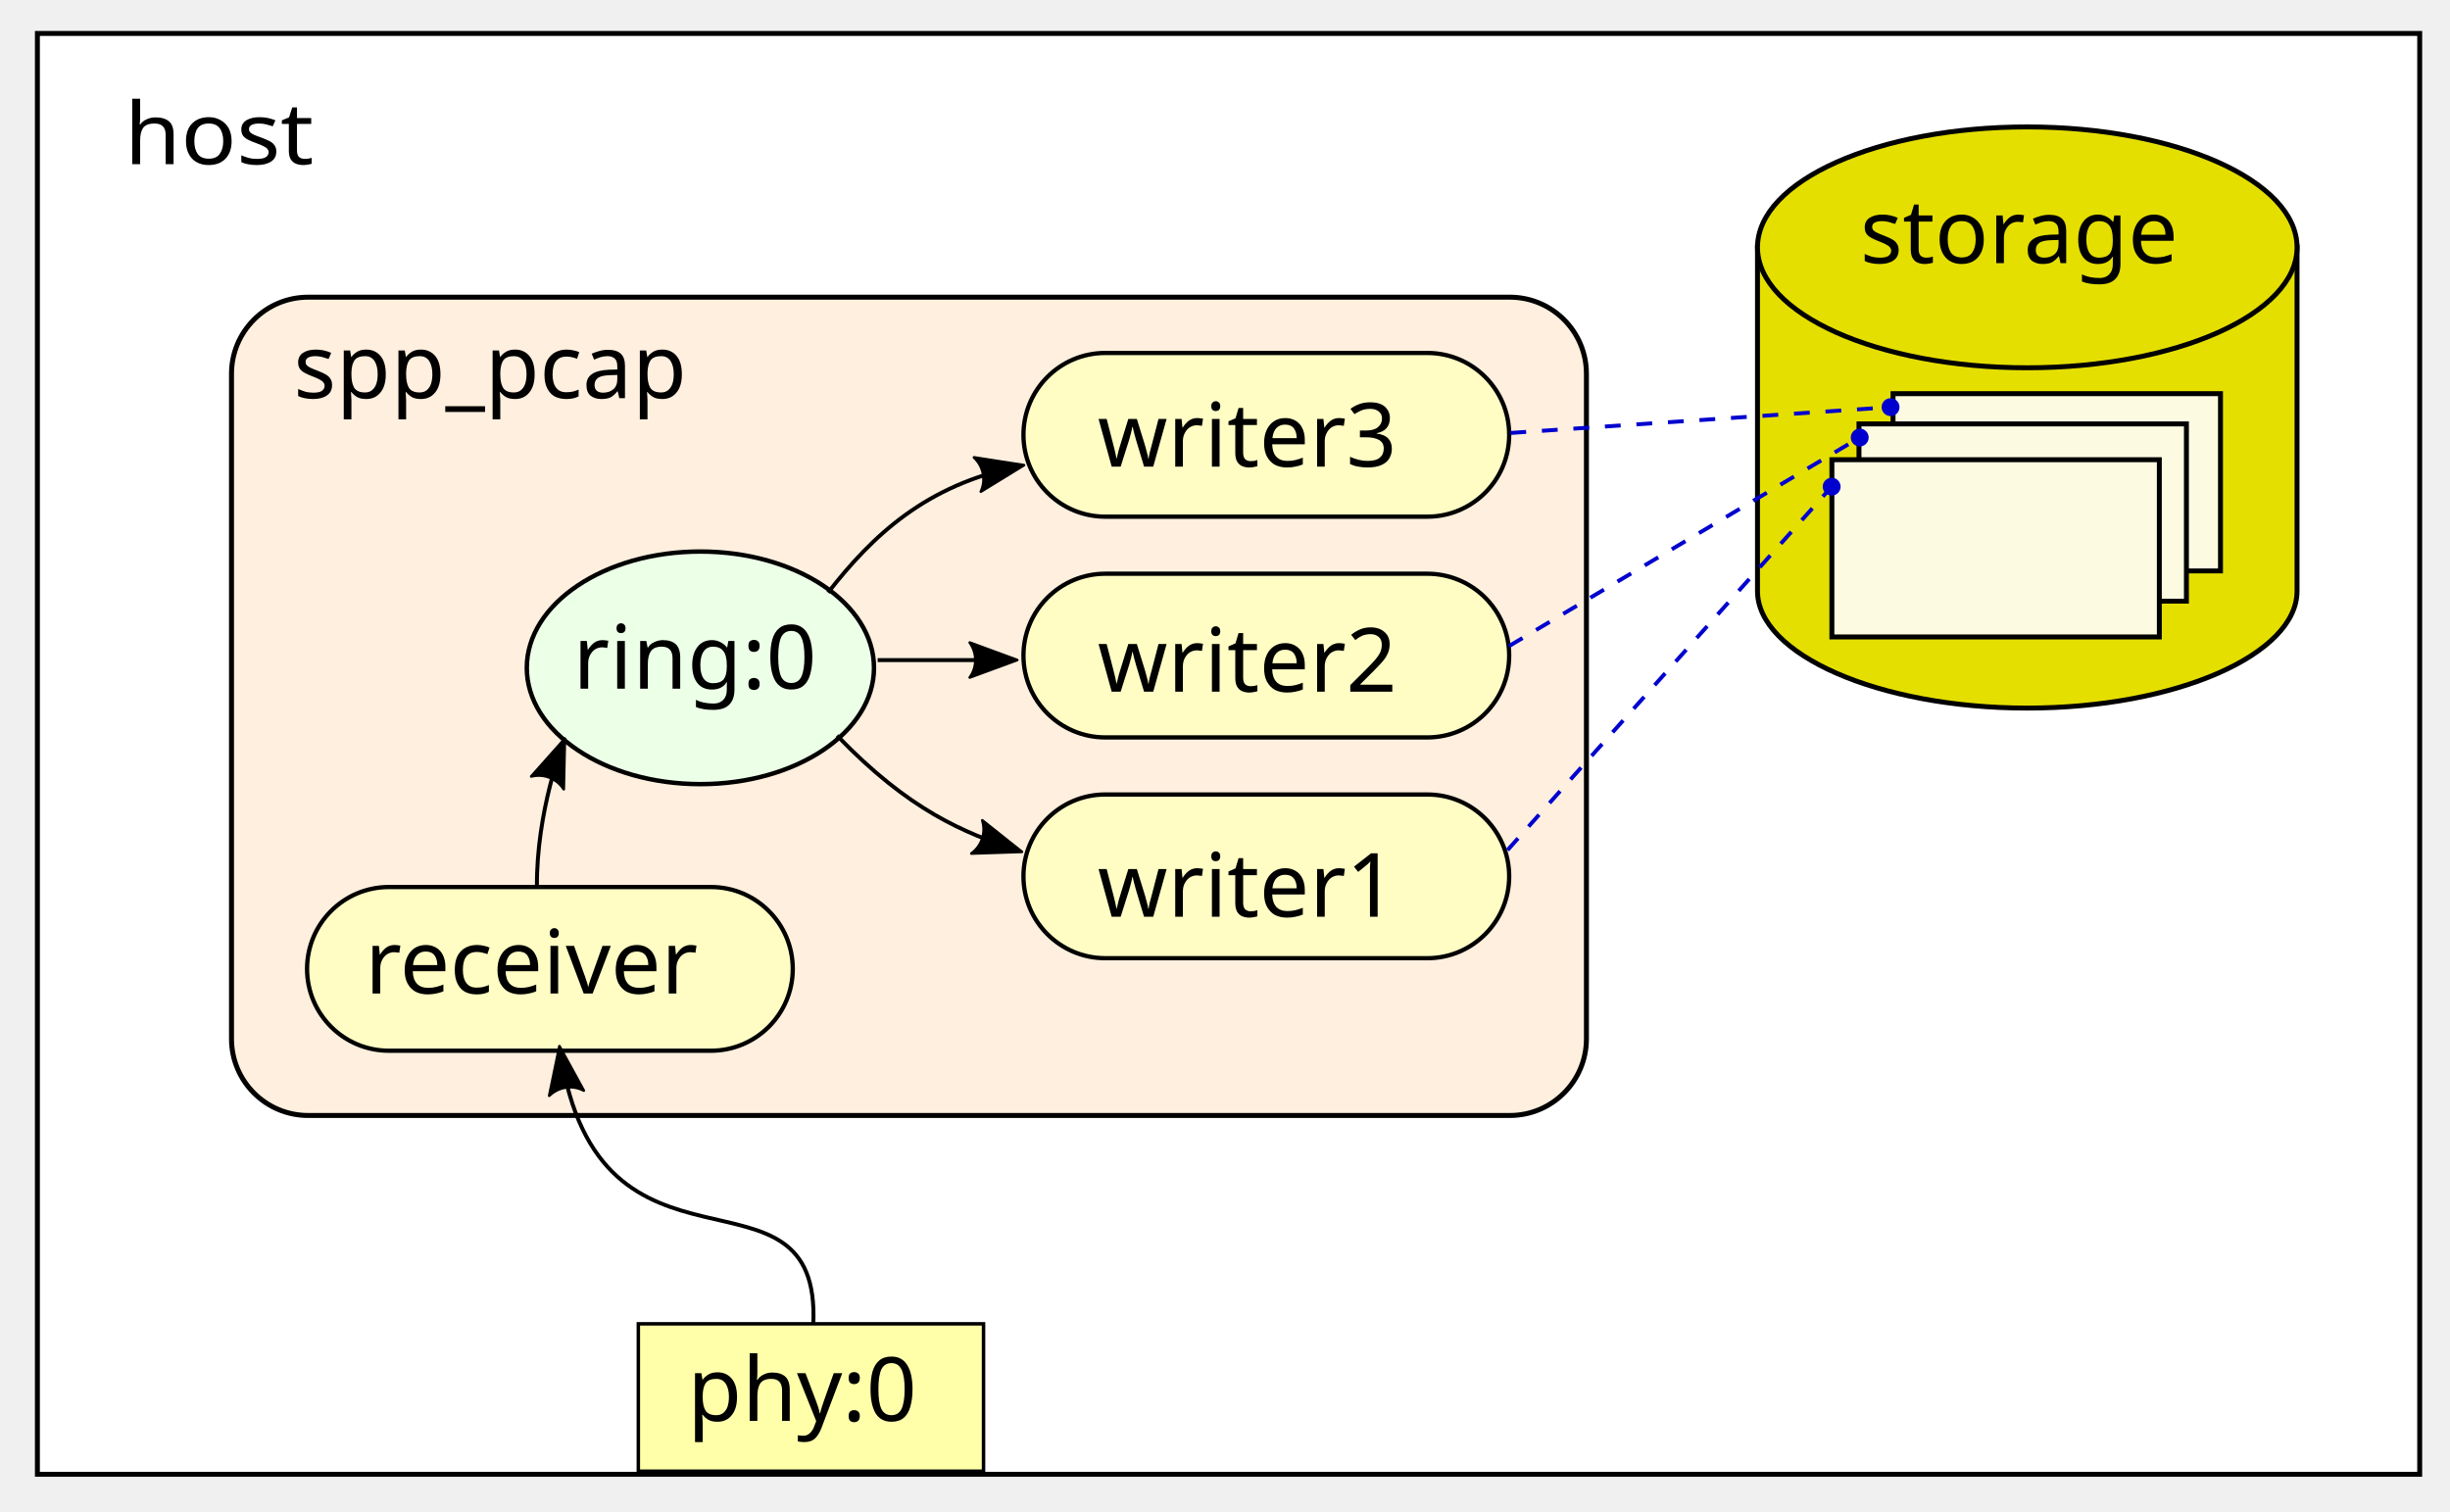
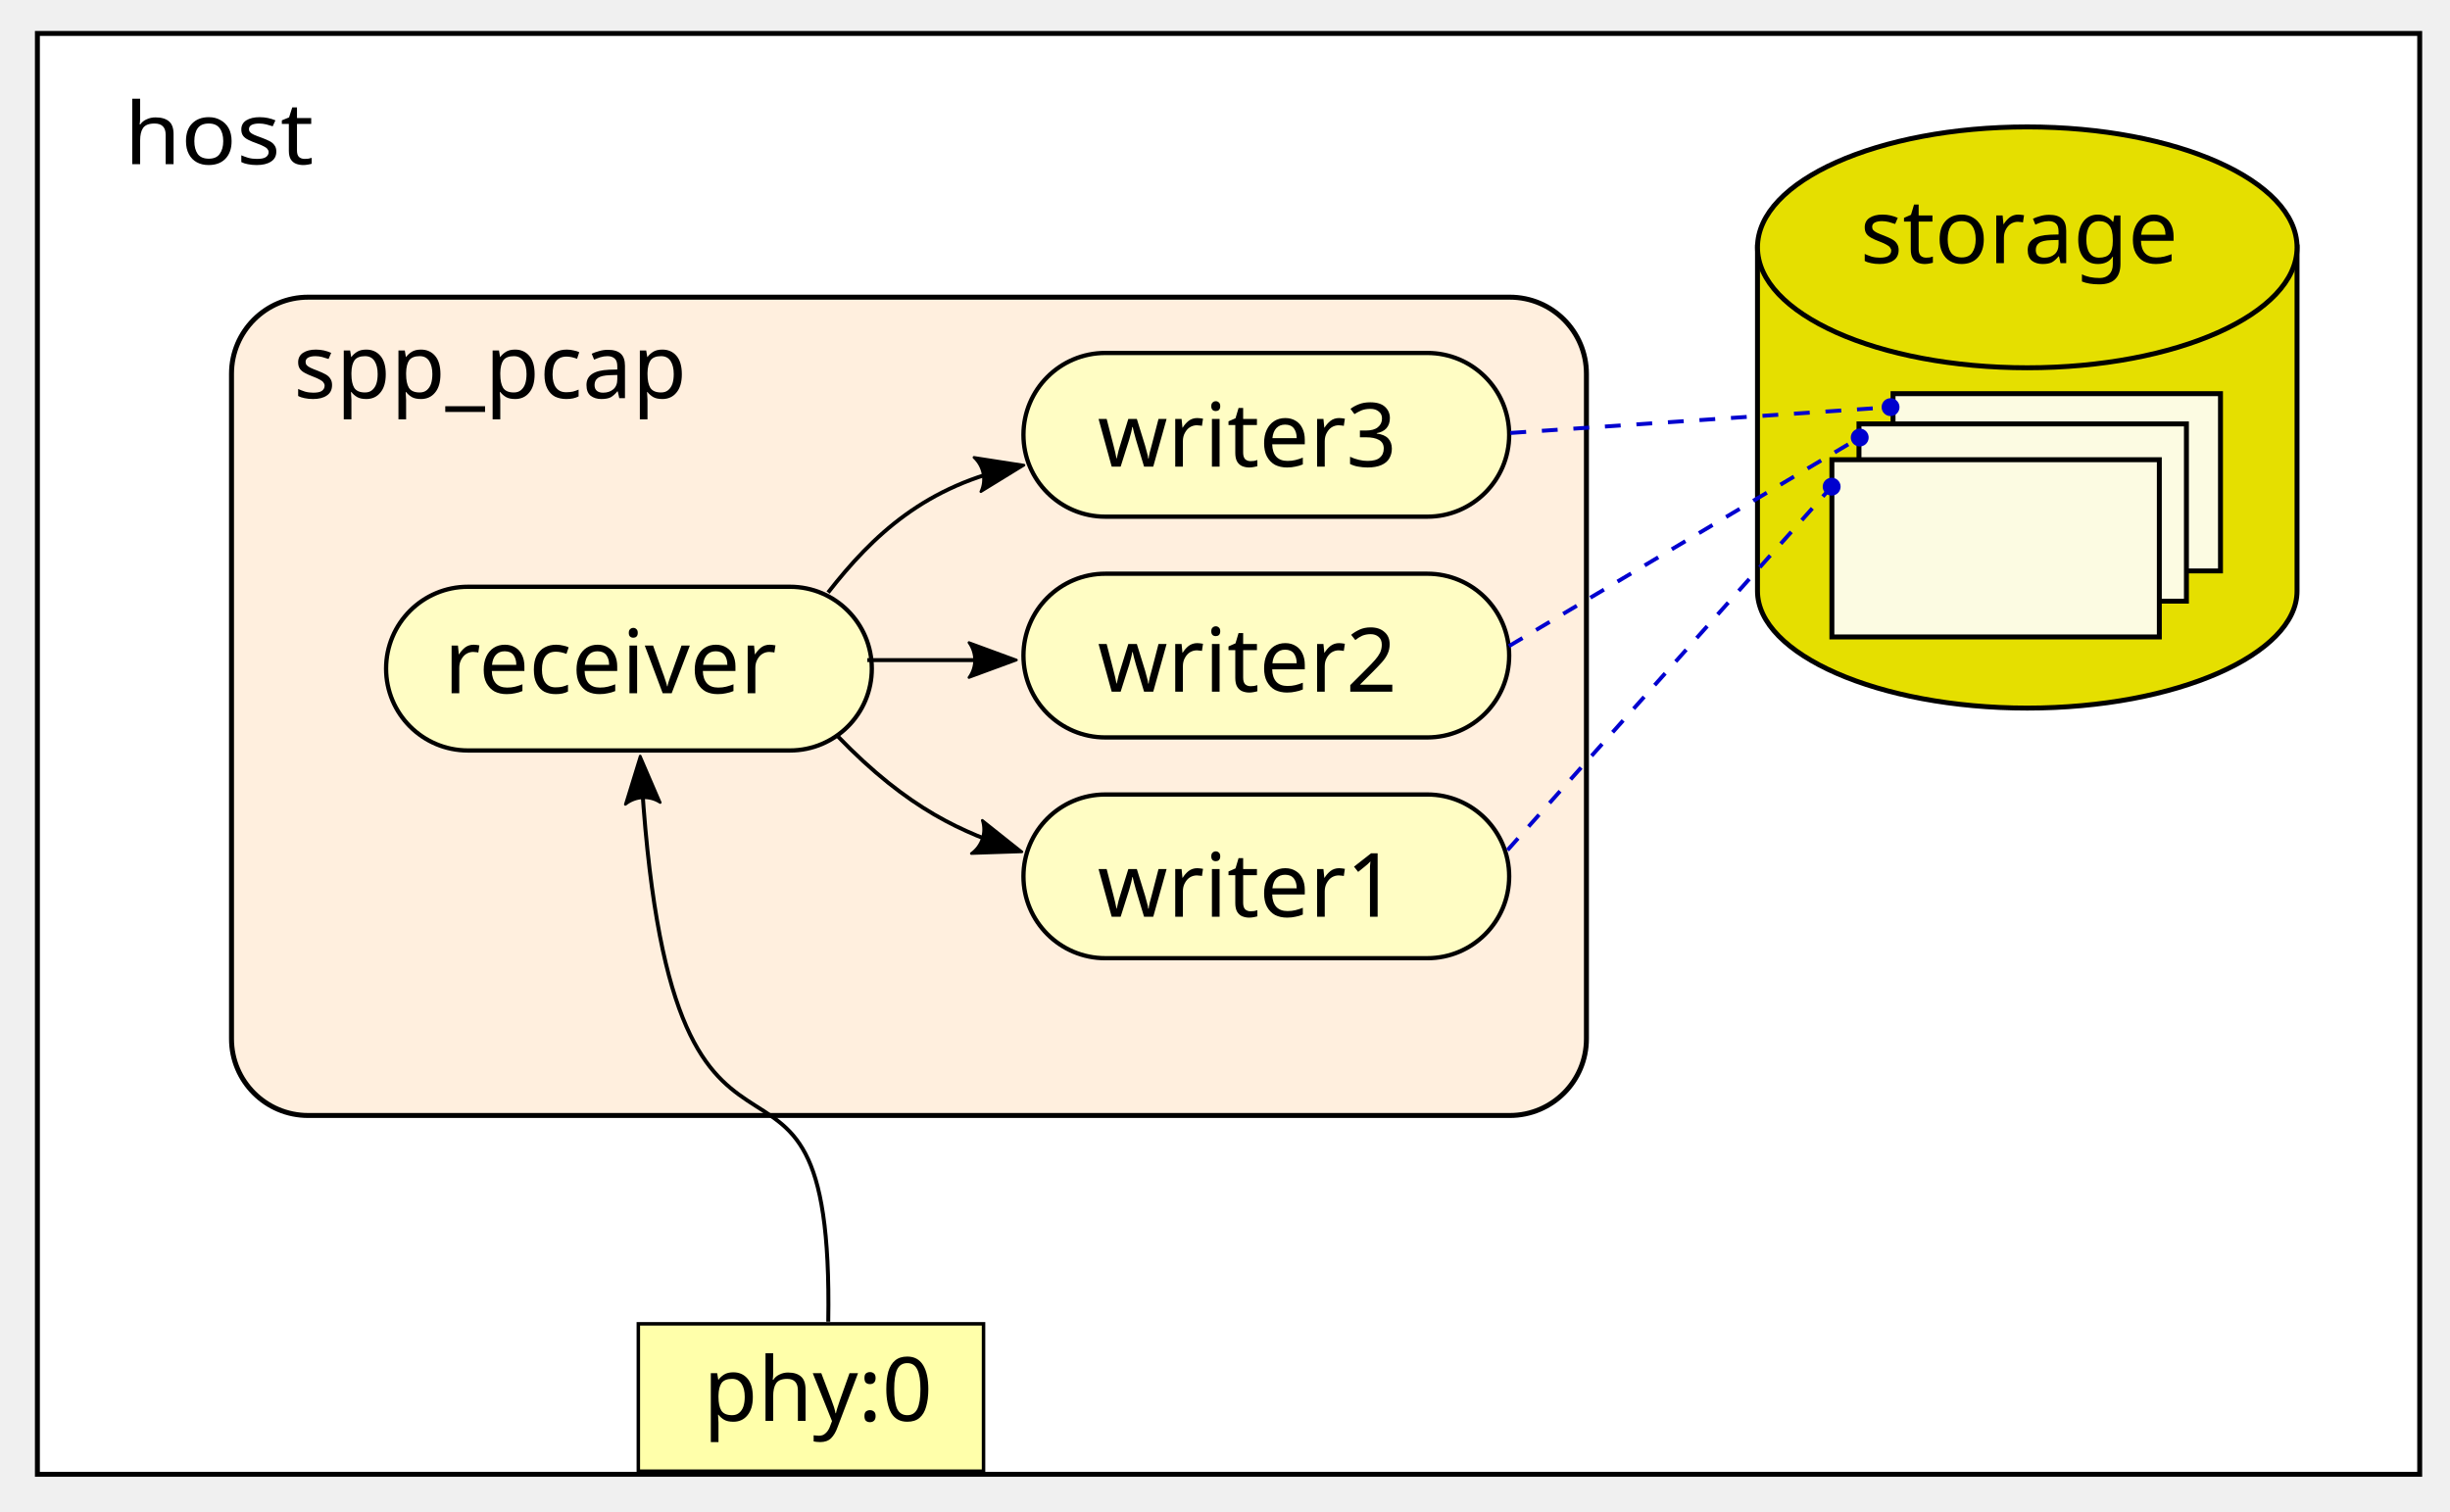
<svg xmlns="http://www.w3.org/2000/svg" width="175mm" height="108mm" viewBox="0 0 175 108" version="1.1" id="svg3721">
  <defs id="defs3715">
    <marker style="overflow:visible" id="marker8251" refX="0" refY="0" orient="auto">
      <path transform="matrix(0.4,0,0,0.4,2.96,0.4)" style="fill:#0000cf;fill-opacity:1;fill-rule:evenodd;stroke:#0000cf;stroke-width:1pt;stroke-opacity:1" d="m -2.5,-1 c 0,2.76 -2.24,5 -5,5 -2.76,0 -5,-2.24 -5,-5 0,-2.76 2.24,-5 5,-5 2.76,0 5,2.24 5,5 z" id="path8253" />
    </marker>
    <marker style="overflow:visible" id="marker8157" refX="0" refY="0" orient="auto">
      <path transform="matrix(0.4,0,0,0.4,2.96,0.4)" style="fill:#0000cf;fill-opacity:1;fill-rule:evenodd;stroke:#0000cf;stroke-width:1pt;stroke-opacity:1" d="m -2.5,-1 c 0,2.76 -2.24,5 -5,5 -2.76,0 -5,-2.24 -5,-5 0,-2.76 2.24,-5 5,-5 2.76,0 5,2.24 5,5 z" id="path8159" />
    </marker>
    <marker orient="auto" refY="0" refX="0" id="DotM" style="overflow:visible">
      <path id="path4963" d="m -2.5,-1 c 0,2.76 -2.24,5 -5,5 -2.76,0 -5,-2.24 -5,-5 0,-2.76 2.24,-5 5,-5 2.76,0 5,2.24 5,5 z" style="fill:#0000cf;fill-opacity:1;fill-rule:evenodd;stroke:#0000cf;stroke-width:1pt;stroke-opacity:1" transform="matrix(0.4,0,0,0.4,2.96,0.4)" />
    </marker>
    <marker orient="auto" refY="0" refX="0" id="marker7509" style="overflow:visible">
      <path id="path7511" style="fill:#000000;fill-opacity:1;fill-rule:evenodd;stroke:#000000;stroke-width:0.625;stroke-linejoin:round;stroke-opacity:1" d="M 8.719,4.034 -2.207,0.016 8.719,-4.002 c -1.745,2.372 -1.735,5.617 -6e-7,8.035 z" transform="matrix(-1.1,0,0,-1.1,-1.1,0)" />
    </marker>
    <marker style="overflow:visible" id="marker7421" refX="0" refY="0" orient="auto">
      <path transform="matrix(-1.1,0,0,-1.1,-1.1,0)" d="M 8.719,4.034 -2.207,0.016 8.719,-4.002 c -1.745,2.372 -1.735,5.617 -6e-7,8.035 z" style="fill:#000000;fill-opacity:1;fill-rule:evenodd;stroke:#000000;stroke-width:0.625;stroke-linejoin:round;stroke-opacity:1" id="path7423" />
    </marker>
    <marker orient="auto" refY="0" refX="0" id="marker7339" style="overflow:visible">
      <path id="path7341" style="fill:#000000;fill-opacity:1;fill-rule:evenodd;stroke:#000000;stroke-width:0.625;stroke-linejoin:round;stroke-opacity:1" d="M 8.719,4.034 -2.207,0.016 8.719,-4.002 c -1.745,2.372 -1.735,5.617 -6e-7,8.035 z" transform="matrix(-1.1,0,0,-1.1,-1.1,0)" />
-     </marker>
-     <marker style="overflow:visible" id="marker7263" refX="0" refY="0" orient="auto">
-       <path transform="matrix(-1.1,0,0,-1.1,-1.1,0)" d="M 8.719,4.034 -2.207,0.016 8.719,-4.002 c -1.745,2.372 -1.735,5.617 -6e-7,8.035 z" style="fill:#000000;fill-opacity:1;fill-rule:evenodd;stroke:#000000;stroke-width:0.625;stroke-linejoin:round;stroke-opacity:1" id="path7265" />
    </marker>
    <marker orient="auto" refY="0" refX="0" id="Arrow2Lend" style="overflow:visible">
      <path id="path4920" style="fill:#000000;fill-opacity:1;fill-rule:evenodd;stroke:#000000;stroke-width:0.625;stroke-linejoin:round;stroke-opacity:1" d="M 8.719,4.034 -2.207,0.016 8.719,-4.002 c -1.745,2.372 -1.735,5.617 -6e-7,8.035 z" transform="matrix(-1.1,0,0,-1.1,-1.1,0)" />
    </marker>
    <marker orient="auto" refY="0" refX="0" id="marker3774" style="overflow:visible">
      <path id="path3772" style="fill:#000000;fill-opacity:1;fill-rule:evenodd;stroke:#000000;stroke-width:0.625;stroke-linejoin:round;stroke-opacity:1" d="M 8.719,4.034 -2.207,0.016 8.719,-4.002 c -1.745,2.372 -1.735,5.617 -6e-7,8.035 z" transform="matrix(-1.1,0,0,-1.1,-1.1,0)" />
    </marker>
    <marker orient="auto" refY="0" refX="0" id="Arrow1Lend" style="overflow:visible">
      <path id="path882" d="M 0,0 5,-5 -12.5,0 5,5 Z" style="fill:#000000;fill-opacity:1;fill-rule:evenodd;stroke:#000000;stroke-width:1pt;stroke-opacity:1" transform="matrix(-0.8,0,0,-0.8,-10,0)" />
    </marker>
    <marker style="overflow:visible" id="marker1219-0" refX="0" refY="0" orient="auto">
      <path transform="matrix(-1.1,0,0,-1.1,-1.1,0)" d="M 8.719,4.034 -2.207,0.016 8.719,-4.002 c -1.745,2.372 -1.735,5.617 -6e-7,8.035 z" style="fill:#000000;fill-opacity:1;fill-rule:evenodd;stroke:#000000;stroke-width:0.625;stroke-linejoin:round;stroke-opacity:1" id="path1217-0" />
    </marker>
    <marker style="overflow:visible" id="marker1219-0-0" refX="0" refY="0" orient="auto">
      <path transform="matrix(-1.1,0,0,-1.1,-1.1,0)" d="M 8.719,4.034 -2.207,0.016 8.719,-4.002 c -1.745,2.372 -1.735,5.617 -6e-7,8.035 z" style="fill:#000000;fill-opacity:1;fill-rule:evenodd;stroke:#000000;stroke-width:0.625;stroke-linejoin:round;stroke-opacity:1" id="path1217-0-2" />
    </marker>
    <marker style="overflow:visible" id="marker1219-0-9" refX="0" refY="0" orient="auto">
      <path transform="matrix(-1.1,0,0,-1.1,-1.1,0)" d="M 8.719,4.034 -2.207,0.016 8.719,-4.002 c -1.745,2.372 -1.735,5.617 -6e-7,8.035 z" style="fill:#000000;fill-opacity:1;fill-rule:evenodd;stroke:#000000;stroke-width:0.625;stroke-linejoin:round;stroke-opacity:1" id="path1217-0-8" />
    </marker>
    <marker style="overflow:visible" id="marker1219-0-7" refX="0" refY="0" orient="auto">
      <path transform="matrix(-1.1,0,0,-1.1,-1.1,0)" d="M 8.719,4.034 -2.207,0.016 8.719,-4.002 c -1.745,2.372 -1.735,5.617 -6e-7,8.035 z" style="fill:#000000;fill-opacity:1;fill-rule:evenodd;stroke:#000000;stroke-width:0.625;stroke-linejoin:round;stroke-opacity:1" id="path1217-0-9" />
    </marker>
    <marker style="overflow:visible" id="marker1219-0-3" refX="0" refY="0" orient="auto">
      <path transform="matrix(-1.1,0,0,-1.1,-1.1,0)" d="M 8.719,4.034 -2.207,0.016 8.719,-4.002 c -1.745,2.372 -1.735,5.617 -6e-7,8.035 z" style="fill:#000000;fill-opacity:1;fill-rule:evenodd;stroke:#000000;stroke-width:0.625;stroke-linejoin:round;stroke-opacity:1" id="path1217-0-0" />
    </marker>
  </defs>
  <g id="layer1" transform="translate(0,-189)" style="display:inline">
    <rect style="display:inline;fill:#ffffff;stroke:#000000;stroke-width:0.353;stroke-miterlimit:4;stroke-dasharray:none;stroke-opacity:1" id="rect3727" width="170.165" height="102.928" x="2.671" y="191.389" />
    <rect style="opacity:1;fill:#ffffaa;fill-opacity:1;stroke:#000000;stroke-width:0.249;stroke-miterlimit:4;stroke-dasharray:none;stroke-dashoffset:0;stroke-opacity:1" id="rect4218" width="24.658" height="10.528" x="45.595" y="283.567" />
  </g>
  <g id="layer2" transform="translate(0,-189)" style="display:inline">
    <rect style="opacity:1;fill:#ffefde;fill-opacity:1;stroke:#000000;stroke-width:0.356;stroke-miterlimit:4;stroke-dasharray:none;stroke-dashoffset:0;stroke-opacity:1" id="rect4174-2" width="96.78" height="58.455" x="16.536" y="210.229" ry="5.473" />
-     <rect style="opacity:1;fill:#fffdc4;fill-opacity:1;stroke:#000000;stroke-width:0.306;stroke-miterlimit:4;stroke-dasharray:none;stroke-dashoffset:0;stroke-opacity:1" id="rect4534-6" width="34.694" height="11.694" x="21.933" y="252.365" ry="5.847" />
+     <rect style="opacity:1;fill:#fffdc4;fill-opacity:1;stroke:#000000;stroke-width:0.306;stroke-miterlimit:4;stroke-dasharray:none;stroke-dashoffset:0;stroke-opacity:1" id="rect4534-6" width="34.694" height="11.694" x="27.578" y="230.916" ry="5.847" />
    <rect style="display:inline;opacity:1;fill:#fffdc4;fill-opacity:1;stroke:#000000;stroke-width:0.306;stroke-miterlimit:4;stroke-dasharray:none;stroke-dashoffset:0;stroke-opacity:1" id="rect4534-6-6" width="34.694" height="11.694" x="73.104" y="214.214" ry="5.847" />
    <rect style="display:inline;opacity:1;fill:#fffdc4;fill-opacity:1;stroke:#000000;stroke-width:0.306;stroke-miterlimit:4;stroke-dasharray:none;stroke-dashoffset:0;stroke-opacity:1" id="rect4534-6-3" width="34.694" height="11.694" x="73.104" y="229.984" ry="5.847" />
    <rect style="display:inline;opacity:1;fill:#fffdc4;fill-opacity:1;stroke:#000000;stroke-width:0.306;stroke-miterlimit:4;stroke-dasharray:none;stroke-dashoffset:0;stroke-opacity:1" id="rect4534-6-1" width="34.694" height="11.694" x="73.104" y="245.755" ry="5.847" />
-     <ellipse style="opacity:1;fill:#ecffe7;fill-opacity:1;stroke:#000000;stroke-width:0.318;stroke-miterlimit:4;stroke-dasharray:none;stroke-dashoffset:0;stroke-opacity:1" id="path4591-7" cx="50.028" cy="236.707" rx="12.4" ry="8.308" />
  </g>
  <g id="layer3" transform="translate(0,-189)" style="display:inline">
    <g id="g4649" transform="matrix(0.9720543,0,0,0.972072,13.69535,56.52217)" style="fill:#e5df00;fill-opacity:1">
      <path id="path4491-9" d="m 134.879,188.319 c -10.948,0 -19.824,-3.962 -19.824,-8.596 l 0,-25.285 39.647,0 0,25.285 c 0,4.634 -8.875,8.596 -19.824,8.596 z" style="display:inline;fill:#e5df00;fill-opacity:1;stroke:#000000;stroke-width:0.363;stroke-linecap:round;stroke-miterlimit:4;stroke-dasharray:none;stroke-dashoffset:0;stroke-opacity:1" />
      <ellipse ry="8.85" rx="19.824" cy="154.461" cx="134.879" id="path4491-9-6" style="display:inline;fill:#e5df00;fill-opacity:1;stroke:#000000;stroke-width:0.363;stroke-linecap:round;stroke-miterlimit:4;stroke-dasharray:none;stroke-dashoffset:0;stroke-opacity:1" />
    </g>
    <rect style="fill:#fcfbe2;fill-opacity:1;stroke:#000000;stroke-width:0.353;stroke-linecap:round;stroke-miterlimit:4;stroke-dasharray:none;stroke-dashoffset:0;stroke-opacity:1" id="rect4831" width="23.389" height="12.662" x="135.217" y="217.122" ry="0" />
    <rect style="display:inline;fill:#fcfbe2;fill-opacity:1;stroke:#000000;stroke-width:0.353;stroke-linecap:round;stroke-miterlimit:4;stroke-dasharray:none;stroke-dashoffset:0;stroke-opacity:1" id="rect4831-2" width="23.389" height="12.662" x="132.784" y="219.283" ry="0" />
    <rect style="display:inline;fill:#fcfbe2;fill-opacity:1;stroke:#000000;stroke-width:0.353;stroke-linecap:round;stroke-miterlimit:4;stroke-dasharray:none;stroke-dashoffset:0;stroke-opacity:1" id="rect4831-5" width="23.389" height="12.662" x="130.849" y="221.839" ry="0" />
  </g>
  <g id="layer5" transform="translate(0,-42)">
-     <path style="display:inline;fill:none;fill-rule:evenodd;stroke:#000000;stroke-width:0.282;stroke-linecap:butt;stroke-linejoin:miter;stroke-miterlimit:4;stroke-dasharray:none;stroke-opacity:1;marker-end:url(#Arrow2Lend)" d="M 58.092,136.62 C 58.678,123.934 42.743,135.266 40.022,117.105" id="path4870" />
-     <path transform="translate(0,-147)" style="display:inline;fill:none;fill-rule:evenodd;stroke:#000000;stroke-width:0.282px;stroke-linecap:butt;stroke-linejoin:miter;stroke-opacity:1;marker-end:url(#marker7263)" d="m 38.352,252.379 c -0.048,-5.407 1.862,-10.262 1.862,-10.262" id="path4872" />
-     <path style="display:inline;fill:none;fill-rule:evenodd;stroke:#000000;stroke-width:0.282px;stroke-linecap:butt;stroke-linejoin:miter;stroke-opacity:1;marker-end:url(#marker7421)" d="m 62.69,89.154 9.593,0" id="path4874" />
+     <path style="display:inline;fill:none;fill-rule:evenodd;stroke:#000000;stroke-width:0.282;stroke-linecap:butt;stroke-linejoin:miter;stroke-miterlimit:4;stroke-dasharray:none;stroke-opacity:1;marker-end:url(#Arrow2Lend)" d="M 59.161,136.416 C 59.597,110.391 47.773,133.638 45.755,96.383" id="path4870" />
+     <path style="display:inline;fill:none;fill-rule:evenodd;stroke:#000000;stroke-width:0.282px;stroke-linecap:butt;stroke-linejoin:miter;stroke-opacity:1;marker-end:url(#marker7421)" d="m 61.953,89.155 10.273,0" id="path4874" />
    <path style="display:inline;fill:none;fill-rule:evenodd;stroke:#000000;stroke-width:0.282px;stroke-linecap:butt;stroke-linejoin:miter;stroke-opacity:1;marker-end:url(#marker7339)" d="m 59.147,84.328 c 3.193,-4.086 6.992,-7.687 13.626,-9.02" id="path4876" />
    <path style="display:inline;fill:none;fill-rule:evenodd;stroke:#000000;stroke-width:0.282px;stroke-linecap:butt;stroke-linejoin:miter;stroke-opacity:1;marker-end:url(#marker7509)" d="m 59.792,94.548 c 5.156,5.355 9.054,6.937 12.843,8.19" id="path4878" />
    <path transform="translate(0,-147)" style="display:inline;fill:none;fill-rule:evenodd;stroke:#0000cf;stroke-width:0.282;stroke-linecap:butt;stroke-linejoin:miter;stroke-miterlimit:4;stroke-dasharray:1.128, 1.128;stroke-dashoffset:0;stroke-opacity:1;marker-end:url(#marker8157)" d="m 107.884,219.928 27.167,-1.844" id="path4880" />
    <path style="display:inline;fill:none;fill-rule:evenodd;stroke:#0000cf;stroke-width:0.282;stroke-linecap:butt;stroke-linejoin:miter;stroke-miterlimit:4;stroke-dasharray:1.128, 1.128;stroke-dashoffset:0;stroke-opacity:1;marker-end:url(#DotM)" d="m 107.782,88.155 25.065,-14.907" id="path4882" />
    <path style="display:inline;fill:none;fill-rule:evenodd;stroke:#0000cf;stroke-width:0.282;stroke-linecap:butt;stroke-linejoin:miter;stroke-miterlimit:4;stroke-dasharray:1.128, 1.128;stroke-dashoffset:0;stroke-opacity:1;marker-end:url(#marker8251)" d="M 107.68,102.728 130.84,76.756" id="path4884" />
  </g>
  <g id="layer4" style="display:inline" transform="translate(0,-102)">
    <text xml:space="preserve" style="font-style:normal;font-weight:normal;font-size:9.412px;line-height:1.25;font-family:sans-serif;letter-spacing:0px;word-spacing:0px;display:inline;fill:#000000;fill-opacity:1;stroke:none;stroke-width:0.304" x="8.601" y="117.417" id="text4536" transform="scale(1.032431,0.9685877)">
      <tspan id="tspan4534" x="8.601" y="117.417" style="font-size:6.35px;stroke-width:0.304">host</tspan>
    </text>
    <text xml:space="preserve" style="font-style:normal;font-weight:normal;font-size:6.35px;line-height:125%;font-family:sans-serif;letter-spacing:0px;word-spacing:0px;fill:#000000;fill-opacity:1;stroke:none;stroke-width:1px;stroke-linecap:butt;stroke-linejoin:miter;stroke-opacity:1" x="132.869" y="120.796" id="text4697">
      <tspan x="132.869" y="120.796" id="tspan4701">storage</tspan>
    </text>
    <text xml:space="preserve" style="font-style:normal;font-weight:normal;font-size:6.35px;line-height:125%;font-family:sans-serif;letter-spacing:0px;word-spacing:0px;fill:#000000;fill-opacity:1;stroke:none;stroke-width:1px;stroke-linecap:butt;stroke-linejoin:miter;stroke-opacity:1" x="20.968" y="130.439" id="text4705">
      <tspan id="tspan4707" x="20.968" y="130.439">spp_pcap</tspan>
    </text>
-     <text xml:space="preserve" style="font-style:normal;font-weight:normal;font-size:6.35px;line-height:125%;font-family:sans-serif;letter-spacing:0px;word-spacing:0px;fill:#000000;fill-opacity:1;stroke:none;stroke-width:1px;stroke-linecap:butt;stroke-linejoin:miter;stroke-opacity:1" x="49.098" y="203.498" id="text4709">
-       <tspan id="tspan4711" x="49.098" y="203.498">phy:0</tspan>
+     <text xml:space="preserve" style="font-style:normal;font-weight:normal;font-size:6.35px;line-height:125%;font-family:sans-serif;letter-spacing:0px;word-spacing:0px;fill:#000000;fill-opacity:1;stroke:none;stroke-width:1px;stroke-linecap:butt;stroke-linejoin:miter;stroke-opacity:1" x="50.227" y="203.498" id="text4709">
+       <tspan id="tspan4711" x="50.227" y="203.498">phy:0</tspan>
    </text>
-     <text xml:space="preserve" style="font-style:normal;font-weight:normal;font-size:6.35px;line-height:125%;font-family:sans-serif;letter-spacing:0px;word-spacing:0px;fill:#000000;fill-opacity:1;stroke:none;stroke-width:1px;stroke-linecap:butt;stroke-linejoin:miter;stroke-opacity:1" x="26.066" y="172.972" id="text4713">
-       <tspan id="tspan4715" x="26.066" y="172.972">receiver</tspan>
+     <text xml:space="preserve" style="font-style:normal;font-weight:normal;font-size:6.35px;line-height:125%;font-family:sans-serif;letter-spacing:0px;word-spacing:0px;fill:#000000;fill-opacity:1;stroke:none;stroke-width:1px;stroke-linecap:butt;stroke-linejoin:miter;stroke-opacity:1" x="31.71" y="151.524" id="text4713">
+       <tspan id="tspan4715" x="31.71" y="151.524">receiver</tspan>
    </text>
    <text xml:space="preserve" style="font-style:normal;font-weight:normal;font-size:6.35px;line-height:125%;font-family:sans-serif;letter-spacing:0px;word-spacing:0px;fill:#000000;fill-opacity:1;stroke:none;stroke-width:1px;stroke-linecap:butt;stroke-linejoin:miter;stroke-opacity:1" x="78.405" y="167.489" id="text4717">
      <tspan id="tspan4719" x="78.405" y="167.489">writer1</tspan>
    </text>
    <text xml:space="preserve" style="font-style:normal;font-weight:normal;font-size:6.35px;line-height:125%;font-family:sans-serif;letter-spacing:0px;word-spacing:0px;display:inline;fill:#000000;fill-opacity:1;stroke:none;stroke-width:1px;stroke-linecap:butt;stroke-linejoin:miter;stroke-opacity:1" x="78.405" y="151.41" id="text4717-9">
      <tspan id="tspan4719-1" x="78.405" y="151.41">writer2</tspan>
    </text>
    <text xml:space="preserve" style="font-style:normal;font-weight:normal;font-size:6.35px;line-height:125%;font-family:sans-serif;letter-spacing:0px;word-spacing:0px;display:inline;fill:#000000;fill-opacity:1;stroke:none;stroke-width:1px;stroke-linecap:butt;stroke-linejoin:miter;stroke-opacity:1" x="78.405" y="135.333" id="text4717-9-9">
      <tspan id="tspan4719-1-6" x="78.405" y="135.333">writer3</tspan>
    </text>
-     <text xml:space="preserve" style="font-style:normal;font-weight:normal;font-size:6.35px;line-height:125%;font-family:sans-serif;letter-spacing:0px;word-spacing:0px;fill:#000000;fill-opacity:1;stroke:none;stroke-width:1px;stroke-linecap:butt;stroke-linejoin:miter;stroke-opacity:1" x="40.918" y="151.193" id="text4866">
-       <tspan id="tspan4868" x="40.918" y="151.193">ring:0</tspan>
-     </text>
  </g>
</svg>
